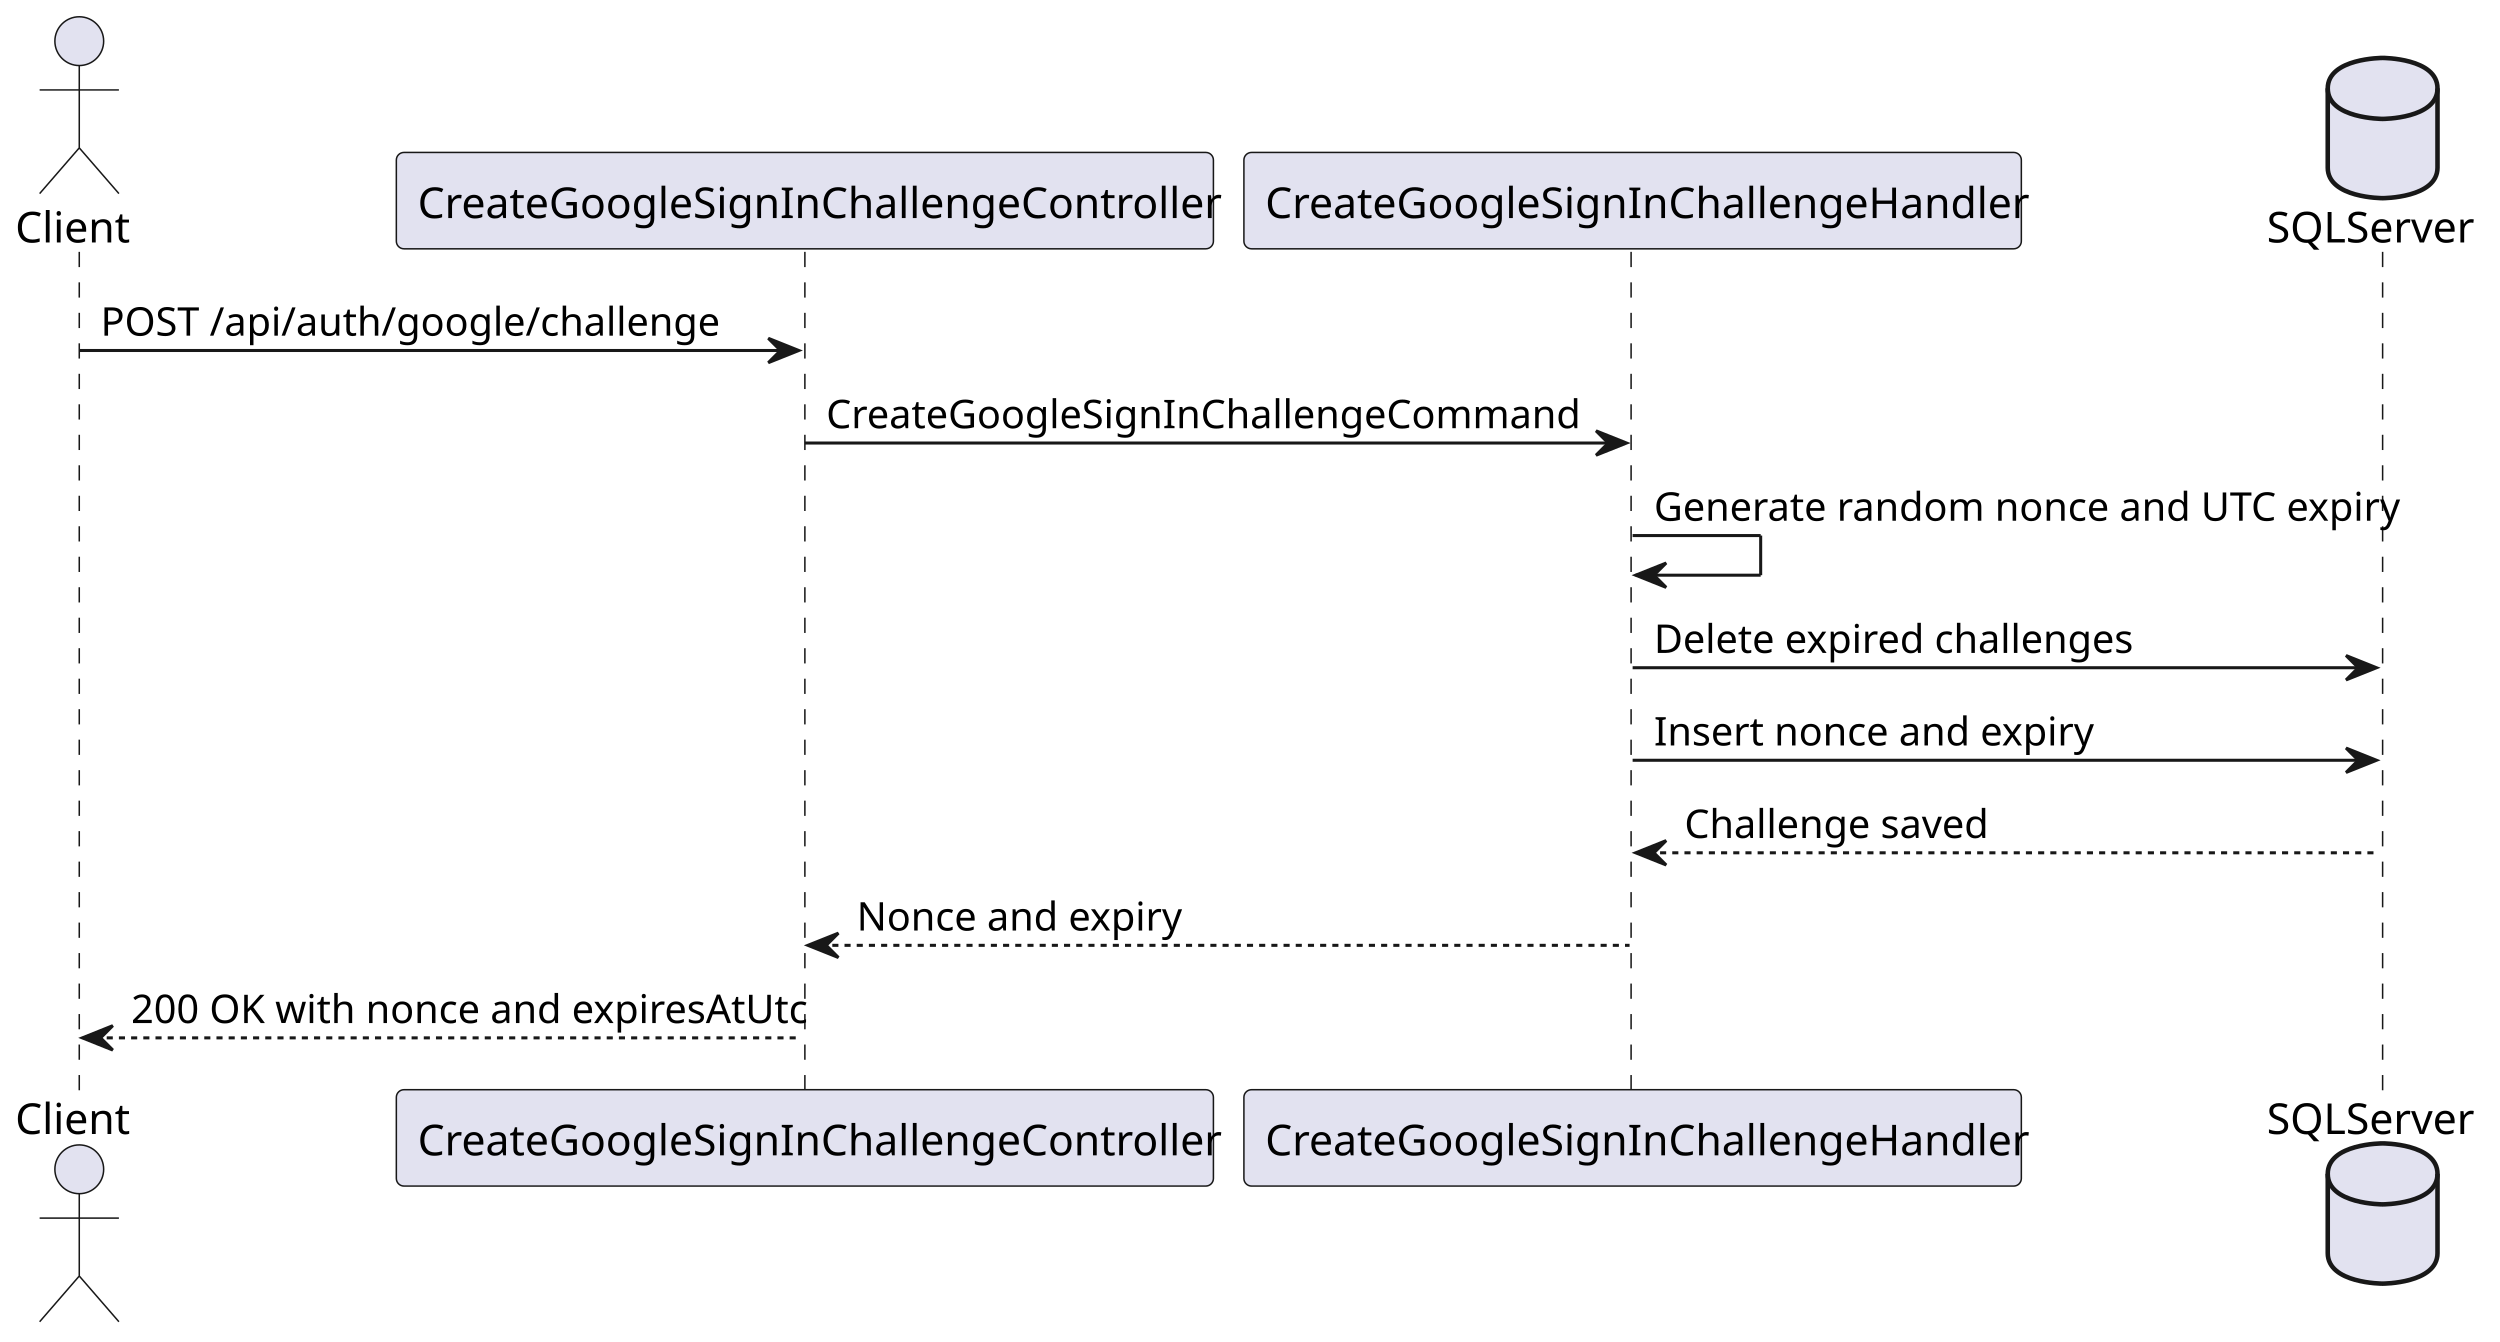
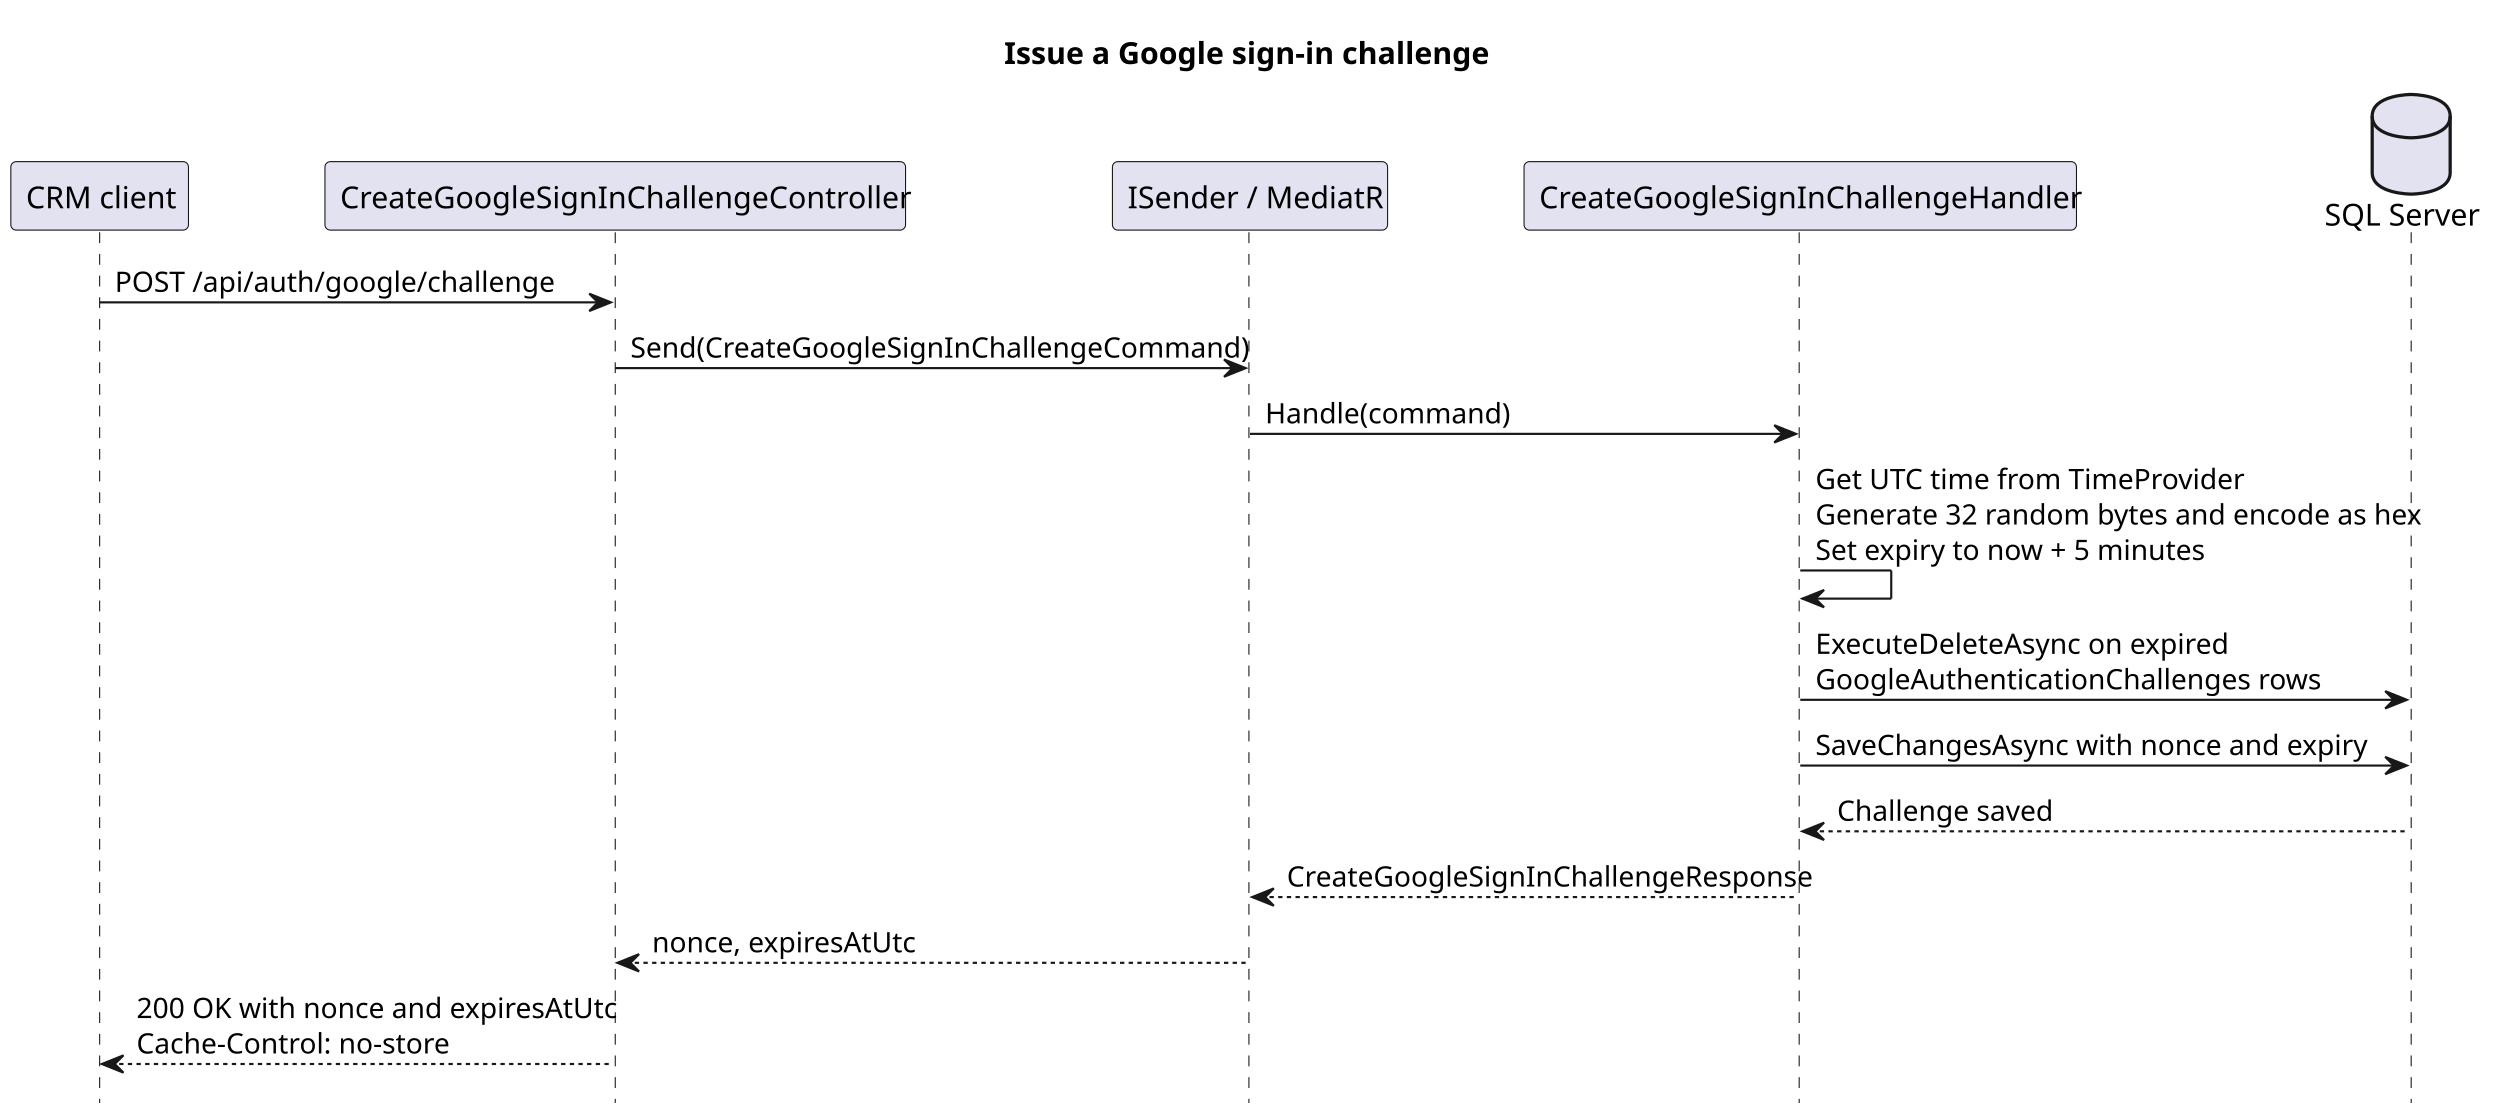
- <svg xmlns="http://www.w3.org/2000/svg" contentStyleType="text/css" height="440px" preserveAspectRatio="none" style="width:820px;height:440px;background:#FFFFFF;" version="1.1" viewBox="0 0 820 440" width="820px" zoomAndPan="magnify">
+ <svg xmlns="http://www.w3.org/2000/svg" contentStyleType="text/css" height="516px" preserveAspectRatio="none" style="width:1154px;height:516px;background:#FFFFFF;" version="1.1" viewBox="0 0 1154 516" width="1154px" zoomAndPan="magnify">
  <defs />
  <g>
-     <line style="stroke:#181818;stroke-width:0.5;stroke-dasharray:5.0,5.0;" x1="26" x2="26" y1="82.609" y2="358.422" />
-     <line style="stroke:#181818;stroke-width:0.5;stroke-dasharray:5.0,5.0;" x1="264" x2="264" y1="82.609" y2="358.422" />
-     <line style="stroke:#181818;stroke-width:0.5;stroke-dasharray:5.0,5.0;" x1="535" x2="535" y1="82.609" y2="358.422" />
-     <line style="stroke:#181818;stroke-width:0.5;stroke-dasharray:5.0,5.0;" x1="781.5" x2="781.5" y1="82.609" y2="358.422" />
-     <text fill="#000000" font-family="sans-serif" font-size="14" lengthAdjust="spacing" textLength="36" x="5" y="79.533">Client</text>
-     <ellipse cx="26" cy="13.5" fill="#E2E2F0" rx="8" ry="8" style="stroke:#181818;stroke-width:0.5;" />
-     <path d="M26,21.5 L26,48.5 M13,29.5 L39,29.5 M26,48.5 L13,63.5 M26,48.5 L39,63.5 " fill="none" style="stroke:#181818;stroke-width:0.5;" />
-     <text fill="#000000" font-family="sans-serif" font-size="14" lengthAdjust="spacing" textLength="36" x="5" y="371.955">Client</text>
-     <ellipse cx="26" cy="383.531" fill="#E2E2F0" rx="8" ry="8" style="stroke:#181818;stroke-width:0.5;" />
-     <path d="M26,391.531 L26,418.531 M13,399.531 L39,399.531 M26,418.531 L13,433.531 M26,418.531 L39,433.531 " fill="none" style="stroke:#181818;stroke-width:0.5;" />
-     <rect fill="#E2E2F0" height="31.609" rx="2.5" ry="2.5" style="stroke:#181818;stroke-width:0.5;" width="268" x="130" y="50" />
-     <text fill="#000000" font-family="sans-serif" font-size="14" lengthAdjust="spacing" textLength="254" x="137" y="71.533">CreateGoogleSignInChallengeController</text>
-     <rect fill="#E2E2F0" height="31.609" rx="2.5" ry="2.5" style="stroke:#181818;stroke-width:0.5;" width="268" x="130" y="357.422" />
-     <text fill="#000000" font-family="sans-serif" font-size="14" lengthAdjust="spacing" textLength="254" x="137" y="378.955">CreateGoogleSignInChallengeController</text>
-     <rect fill="#E2E2F0" height="31.609" rx="2.5" ry="2.5" style="stroke:#181818;stroke-width:0.5;" width="255" x="408" y="50" />
-     <text fill="#000000" font-family="sans-serif" font-size="14" lengthAdjust="spacing" textLength="241" x="415" y="71.533">CreateGoogleSignInChallengeHandler</text>
-     <rect fill="#E2E2F0" height="31.609" rx="2.5" ry="2.5" style="stroke:#181818;stroke-width:0.5;" width="255" x="408" y="357.422" />
-     <text fill="#000000" font-family="sans-serif" font-size="14" lengthAdjust="spacing" textLength="241" x="415" y="378.955">CreateGoogleSignInChallengeHandler</text>
-     <text fill="#000000" font-family="sans-serif" font-size="14" lengthAdjust="spacing" textLength="70" x="743.5" y="79.533">SQLServer</text>
-     <path d="M763.5,29 C763.5,19 781.5,19 781.5,19 C781.5,19 799.5,19 799.5,29 L799.5,55 C799.5,65 781.5,65 781.5,65 C781.5,65 763.5,65 763.5,55 L763.5,29 " fill="#E2E2F0" style="stroke:#181818;stroke-width:1.5;" />
-     <path d="M763.5,29 C763.5,39 781.5,39 781.5,39 C781.5,39 799.5,39 799.5,29 " fill="none" style="stroke:#181818;stroke-width:1.5;" />
-     <text fill="#000000" font-family="sans-serif" font-size="14" lengthAdjust="spacing" textLength="70" x="743.5" y="371.955">SQLServer</text>
-     <path d="M763.5,385.031 C763.5,375.031 781.5,375.031 781.5,375.031 C781.5,375.031 799.5,375.031 799.5,385.031 L799.5,411.031 C799.5,421.031 781.5,421.031 781.5,421.031 C781.5,421.031 763.5,421.031 763.5,411.031 L763.5,385.031 " fill="#E2E2F0" style="stroke:#181818;stroke-width:1.5;" />
-     <path d="M763.5,385.031 C763.5,395.031 781.5,395.031 781.5,395.031 C781.5,395.031 799.5,395.031 799.5,385.031 " fill="none" style="stroke:#181818;stroke-width:1.5;" />
-     <polygon fill="#181818" points="252,110.961,262,114.961,252,118.961,256,114.961" style="stroke:#181818;stroke-width:1.0;" />
-     <line style="stroke:#181818;stroke-width:1.0;" x1="26" x2="258" y1="114.961" y2="114.961" />
-     <text fill="#000000" font-family="sans-serif" font-size="13" lengthAdjust="spacing" textLength="190" x="33" y="110.105">POST /api/auth/google/challenge</text>
-     <polygon fill="#181818" points="523.5,141.312,533.5,145.312,523.5,149.312,527.5,145.312" style="stroke:#181818;stroke-width:1.0;" />
-     <line style="stroke:#181818;stroke-width:1.0;" x1="264" x2="529.5" y1="145.312" y2="145.312" />
-     <text fill="#000000" font-family="sans-serif" font-size="13" lengthAdjust="spacing" textLength="231" x="271" y="140.456">CreateGoogleSignInChallengeCommand</text>
-     <line style="stroke:#181818;stroke-width:1.0;" x1="535.5" x2="577.5" y1="175.664" y2="175.664" />
-     <line style="stroke:#181818;stroke-width:1.0;" x1="577.5" x2="577.5" y1="175.664" y2="188.664" />
-     <line style="stroke:#181818;stroke-width:1.0;" x1="536.5" x2="577.5" y1="188.664" y2="188.664" />
-     <polygon fill="#181818" points="546.5,184.664,536.5,188.664,546.5,192.664,542.5,188.664" style="stroke:#181818;stroke-width:1.0;" />
-     <text fill="#000000" font-family="sans-serif" font-size="13" lengthAdjust="spacing" textLength="232" x="542.5" y="170.808">Generate random nonce and UTC expiry</text>
-     <polygon fill="#181818" points="769.5,215.016,779.5,219.016,769.5,223.016,773.5,219.016" style="stroke:#181818;stroke-width:1.0;" />
-     <line style="stroke:#181818;stroke-width:1.0;" x1="535.5" x2="775.5" y1="219.016" y2="219.016" />
-     <text fill="#000000" font-family="sans-serif" font-size="13" lengthAdjust="spacing" textLength="149" x="542.5" y="214.159">Delete expired challenges</text>
-     <polygon fill="#181818" points="769.5,245.367,779.5,249.367,769.5,253.367,773.5,249.367" style="stroke:#181818;stroke-width:1.0;" />
-     <line style="stroke:#181818;stroke-width:1.0;" x1="535.5" x2="775.5" y1="249.367" y2="249.367" />
-     <text fill="#000000" font-family="sans-serif" font-size="13" lengthAdjust="spacing" textLength="135" x="542.5" y="244.511">Insert nonce and expiry</text>
-     <polygon fill="#181818" points="546.5,275.719,536.5,279.719,546.5,283.719,542.5,279.719" style="stroke:#181818;stroke-width:1.0;" />
-     <line style="stroke:#181818;stroke-width:1.0;stroke-dasharray:2.0,2.0;" x1="540.5" x2="780.5" y1="279.719" y2="279.719" />
-     <text fill="#000000" font-family="sans-serif" font-size="13" lengthAdjust="spacing" textLength="94" x="552.5" y="274.862">Challenge saved</text>
-     <polygon fill="#181818" points="275,306.07,265,310.07,275,314.07,271,310.07" style="stroke:#181818;stroke-width:1.0;" />
-     <line style="stroke:#181818;stroke-width:1.0;stroke-dasharray:2.0,2.0;" x1="269" x2="534.5" y1="310.07" y2="310.07" />
-     <text fill="#000000" font-family="sans-serif" font-size="13" lengthAdjust="spacing" textLength="101" x="281" y="305.214">Nonce and expiry</text>
-     <polygon fill="#181818" points="37,336.422,27,340.422,37,344.422,33,340.422" style="stroke:#181818;stroke-width:1.0;" />
-     <line style="stroke:#181818;stroke-width:1.0;stroke-dasharray:2.0,2.0;" x1="31" x2="263" y1="340.422" y2="340.422" />
-     <text fill="#000000" font-family="sans-serif" font-size="13" lengthAdjust="spacing" textLength="214" x="43" y="335.565">200 OK with nonce and expiresAtUtc</text>
+     <text fill="#000000" font-family="sans-serif" font-size="14" font-weight="bold" lengthAdjust="spacing" textLength="230" x="463.5" y="29.533">Issue a Google sign-in challenge</text>
+     <line style="stroke:#181818;stroke-width:0.5;stroke-dasharray:5.0,5.0;" x1="46" x2="46" y1="107.219" y2="509.141" />
+     <line style="stroke:#181818;stroke-width:0.5;stroke-dasharray:5.0,5.0;" x1="284" x2="284" y1="107.219" y2="509.141" />
+     <line style="stroke:#181818;stroke-width:0.5;stroke-dasharray:5.0,5.0;" x1="576.5" x2="576.5" y1="107.219" y2="509.141" />
+     <line style="stroke:#181818;stroke-width:0.5;stroke-dasharray:5.0,5.0;" x1="830.5" x2="830.5" y1="107.219" y2="509.141" />
+     <line style="stroke:#181818;stroke-width:0.5;stroke-dasharray:5.0,5.0;" x1="1113" x2="1113" y1="107.219" y2="509.141" />
+     <rect fill="#E2E2F0" height="31.609" rx="2.5" ry="2.5" style="stroke:#181818;stroke-width:0.5;" width="82" x="5" y="74.609" />
+     <text fill="#000000" font-family="sans-serif" font-size="14" lengthAdjust="spacing" textLength="68" x="12" y="96.143">CRM client</text>
+     <rect fill="#E2E2F0" height="31.609" rx="2.5" ry="2.5" style="stroke:#181818;stroke-width:0.5;" width="268" x="150" y="74.609" />
+     <text fill="#000000" font-family="sans-serif" font-size="14" lengthAdjust="spacing" textLength="254" x="157" y="96.143">CreateGoogleSignInChallengeController</text>
+     <rect fill="#E2E2F0" height="31.609" rx="2.5" ry="2.5" style="stroke:#181818;stroke-width:0.5;" width="127" x="513.5" y="74.609" />
+     <text fill="#000000" font-family="sans-serif" font-size="14" lengthAdjust="spacing" textLength="113" x="520.5" y="96.143">ISender / MediatR</text>
+     <rect fill="#E2E2F0" height="31.609" rx="2.5" ry="2.5" style="stroke:#181818;stroke-width:0.5;" width="255" x="703.5" y="74.609" />
+     <text fill="#000000" font-family="sans-serif" font-size="14" lengthAdjust="spacing" textLength="241" x="710.5" y="96.143">CreateGoogleSignInChallengeHandler</text>
+     <text fill="#000000" font-family="sans-serif" font-size="14" lengthAdjust="spacing" textLength="74" x="1073" y="104.143">SQL Server</text>
+     <path d="M1095,53.609 C1095,43.609 1113,43.609 1113,43.609 C1113,43.609 1131,43.609 1131,53.609 L1131,79.609 C1131,89.609 1113,89.609 1113,89.609 C1113,89.609 1095,89.609 1095,79.609 L1095,53.609 " fill="#E2E2F0" style="stroke:#181818;stroke-width:1.5;" />
+     <path d="M1095,53.609 C1095,63.609 1113,63.609 1113,63.609 C1113,63.609 1131,63.609 1131,53.609 " fill="none" style="stroke:#181818;stroke-width:1.5;" />
+     <polygon fill="#181818" points="272,135.57,282,139.57,272,143.57,276,139.57" style="stroke:#181818;stroke-width:1.0;" />
+     <line style="stroke:#181818;stroke-width:1.0;" x1="46" x2="278" y1="139.57" y2="139.57" />
+     <text fill="#000000" font-family="sans-serif" font-size="13" lengthAdjust="spacing" textLength="190" x="53" y="134.714">POST /api/auth/google/challenge</text>
+     <polygon fill="#181818" points="565,165.922,575,169.922,565,173.922,569,169.922" style="stroke:#181818;stroke-width:1.0;" />
+     <line style="stroke:#181818;stroke-width:1.0;" x1="284" x2="571" y1="169.922" y2="169.922" />
+     <text fill="#000000" font-family="sans-serif" font-size="13" lengthAdjust="spacing" textLength="269" x="291" y="165.065">Send(CreateGoogleSignInChallengeCommand)</text>
+     <polygon fill="#181818" points="819,196.273,829,200.273,819,204.273,823,200.273" style="stroke:#181818;stroke-width:1.0;" />
+     <line style="stroke:#181818;stroke-width:1.0;" x1="577" x2="825" y1="200.273" y2="200.273" />
+     <text fill="#000000" font-family="sans-serif" font-size="13" lengthAdjust="spacing" textLength="105" x="584" y="195.417">Handle(command)</text>
+     <line style="stroke:#181818;stroke-width:1.0;" x1="831" x2="873" y1="263.328" y2="263.328" />
+     <line style="stroke:#181818;stroke-width:1.0;" x1="873" x2="873" y1="263.328" y2="276.328" />
+     <line style="stroke:#181818;stroke-width:1.0;" x1="832" x2="873" y1="276.328" y2="276.328" />
+     <polygon fill="#181818" points="842,272.328,832,276.328,842,280.328,838,276.328" style="stroke:#181818;stroke-width:1.0;" />
+     <text fill="#000000" font-family="sans-serif" font-size="13" lengthAdjust="spacing" textLength="186" x="838" y="225.769">Get UTC time from TimeProvider</text>
+     <text fill="#000000" font-family="sans-serif" font-size="13" lengthAdjust="spacing" textLength="268" x="838" y="242.12">Generate 32 random bytes and encode as hex</text>
+     <text fill="#000000" font-family="sans-serif" font-size="13" lengthAdjust="spacing" textLength="174" x="838" y="258.472">Set expiry to now + 5 minutes</text>
+     <polygon fill="#181818" points="1101,319.031,1111,323.031,1101,327.031,1105,323.031" style="stroke:#181818;stroke-width:1.0;" />
+     <line style="stroke:#181818;stroke-width:1.0;" x1="831" x2="1107" y1="323.031" y2="323.031" />
+     <text fill="#000000" font-family="sans-serif" font-size="13" lengthAdjust="spacing" textLength="186" x="838" y="301.823">ExecuteDeleteAsync on expired</text>
+     <text fill="#000000" font-family="sans-serif" font-size="13" lengthAdjust="spacing" textLength="219" x="838" y="318.175">GoogleAuthenticationChallenges rows</text>
+     <polygon fill="#181818" points="1101,349.383,1111,353.383,1101,357.383,1105,353.383" style="stroke:#181818;stroke-width:1.0;" />
+     <line style="stroke:#181818;stroke-width:1.0;" x1="831" x2="1107" y1="353.383" y2="353.383" />
+     <text fill="#000000" font-family="sans-serif" font-size="13" lengthAdjust="spacing" textLength="246" x="838" y="348.526">SaveChangesAsync with nonce and expiry</text>
+     <polygon fill="#181818" points="842,379.734,832,383.734,842,387.734,838,383.734" style="stroke:#181818;stroke-width:1.0;" />
+     <line style="stroke:#181818;stroke-width:1.0;stroke-dasharray:2.0,2.0;" x1="836" x2="1112" y1="383.734" y2="383.734" />
+     <text fill="#000000" font-family="sans-serif" font-size="13" lengthAdjust="spacing" textLength="94" x="848" y="378.878">Challenge saved</text>
+     <polygon fill="#181818" points="588,410.086,578,414.086,588,418.086,584,414.086" style="stroke:#181818;stroke-width:1.0;" />
+     <line style="stroke:#181818;stroke-width:1.0;stroke-dasharray:2.0,2.0;" x1="582" x2="830" y1="414.086" y2="414.086" />
+     <text fill="#000000" font-family="sans-serif" font-size="13" lengthAdjust="spacing" textLength="230" x="594" y="409.229">CreateGoogleSignInChallengeResponse</text>
+     <polygon fill="#181818" points="295,440.438,285,444.438,295,448.438,291,444.438" style="stroke:#181818;stroke-width:1.0;" />
+     <line style="stroke:#181818;stroke-width:1.0;stroke-dasharray:2.0,2.0;" x1="289" x2="576" y1="444.438" y2="444.438" />
+     <text fill="#000000" font-family="sans-serif" font-size="13" lengthAdjust="spacing" textLength="118" x="301" y="439.581">nonce, expiresAtUtc</text>
+     <polygon fill="#181818" points="57,487.141,47,491.141,57,495.141,53,491.141" style="stroke:#181818;stroke-width:1.0;" />
+     <line style="stroke:#181818;stroke-width:1.0;stroke-dasharray:2.0,2.0;" x1="51" x2="283" y1="491.141" y2="491.141" />
+     <text fill="#000000" font-family="sans-serif" font-size="13" lengthAdjust="spacing" textLength="214" x="63" y="469.933">200 OK with nonce and expiresAtUtc</text>
+     <text fill="#000000" font-family="sans-serif" font-size="13" lengthAdjust="spacing" textLength="137" x="63" y="486.284">Cache-Control: no-store</text>
  </g>
</svg>
